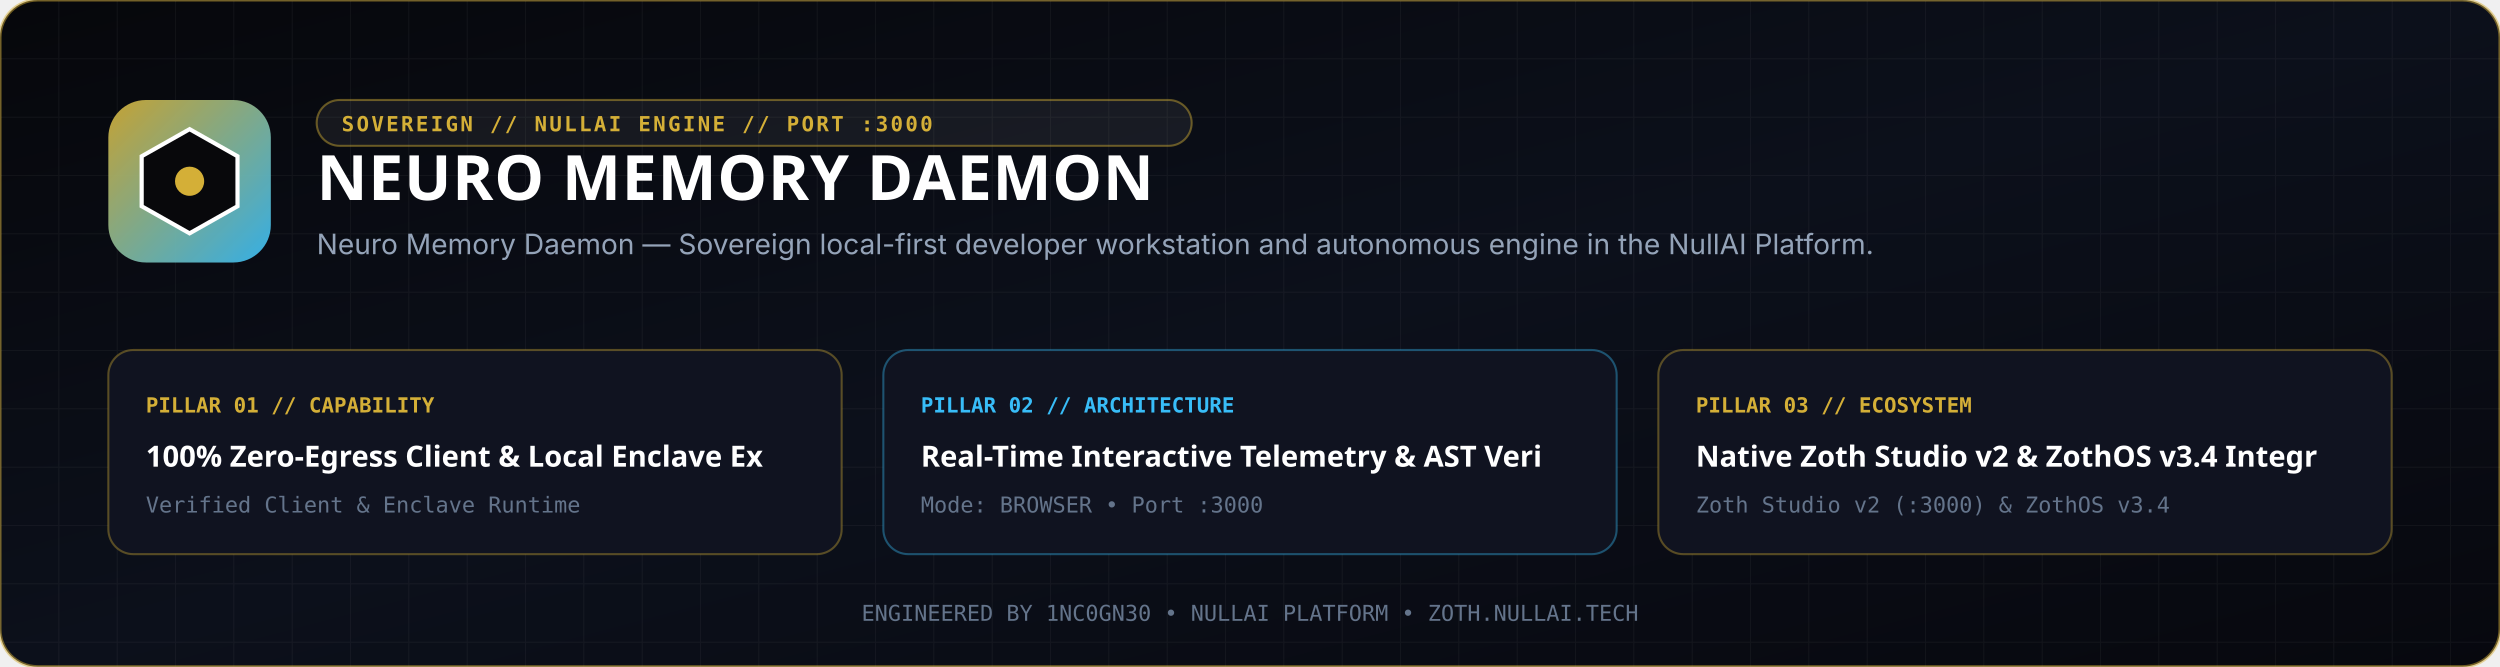
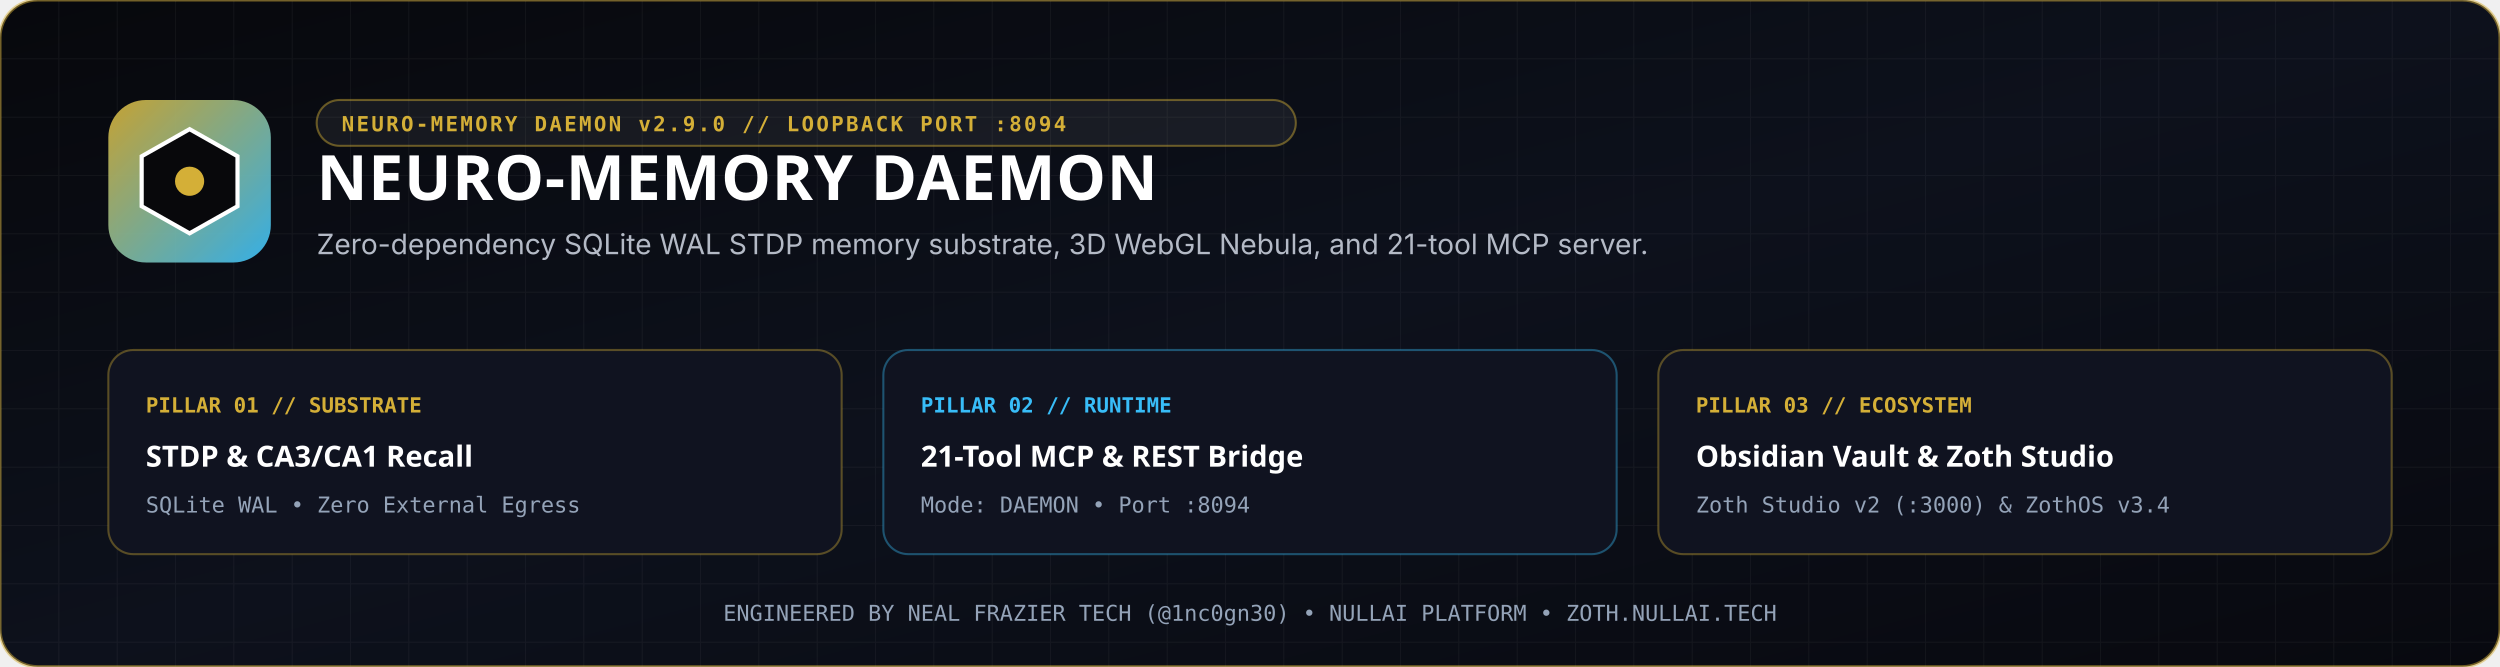
- <svg xmlns="http://www.w3.org/2000/svg" viewBox="0 0 1200 320" width="100%" height="100%">
+ <svg xmlns="http://www.w3.org/2000/svg" viewBox="0 0 1200 320" width="100%" height="100%" role="img" aria-label="Neuro-Memory Daemon v2.9.0 — Local Loopback STDP Memory Substrate (:8094)">
  <defs>
    <linearGradient id="bg" x1="0%" y1="0%" x2="100%" y2="100%">
-       <stop offset="0%" stop-color="#06070B" />
-       <stop offset="50%" stop-color="#0C101B" />
-       <stop offset="100%" stop-color="#07080E" />
+       <stop offset="0%" stop-color="#07080C" />
+       <stop offset="50%" stop-color="#0D111C" />
+       <stop offset="100%" stop-color="#08090F" />
    </linearGradient>
    <linearGradient id="accent" x1="0%" y1="0%" x2="100%" y2="100%">
      <stop offset="0%" stop-color="#D4AF37" />
      <stop offset="100%" stop-color="#38BDF8" />
    </linearGradient>
    <pattern id="grid" width="28" height="28" patternUnits="userSpaceOnUse">
      <path d="M 28 0 L 0 0 0 28" fill="none" stroke="rgba(255,255,255,0.04)" stroke-width="1" />
    </pattern>
  </defs>
  <rect width="1200" height="320" rx="18" fill="url(#bg)" stroke="#D4AF37" stroke-opacity="0.5" stroke-width="1.5" />
  <rect width="1200" height="320" rx="18" fill="url(#grid)" />
  <g transform="translate(52, 48)">
    <rect width="78" height="78" rx="18" fill="url(#accent)" opacity="0.92" />
    <polygon points="39,14 62,27 62,51 39,64 16,51 16,27" fill="#08080B" stroke="#FFFFFF" stroke-width="2" />
    <circle cx="39" cy="39" r="7" fill="#D4AF37" />
  </g>
  <g transform="translate(152, 62)">
-     <rect x="0" y="-14" width="420" height="22" rx="11" fill="rgba(255,255,255,0.06)" stroke="#D4AF37" stroke-opacity="0.45" />
-     <text x="12" y="1" fill="#D4AF37" font-family="JetBrains Mono, monospace" font-size="10" font-weight="700" letter-spacing="1.1">SOVEREIGN // NULLAI ENGINE // PORT :3000</text>
-     <text x="0" y="34" fill="#FFFFFF" font-family="Syne, Space Grotesk, sans-serif" font-size="30" font-weight="800" letter-spacing="0.4">NEURO MEMORY DAEMON</text>
-     <text x="0" y="60" fill="#94A3B8" font-family="Inter, sans-serif" font-size="13.5">Neuro Memory Daemon — Sovereign local-first developer workstation and autonomous engine in the NullAI Platform.</text>
+     <rect x="0" y="-14" width="470" height="22" rx="11" fill="rgba(255,255,255,0.06)" stroke="#D4AF37" stroke-opacity="0.45" />
+     <text x="12" y="1" fill="#D4AF37" font-family="JetBrains Mono, monospace" font-size="10" font-weight="700" letter-spacing="1.1">NEURO-MEMORY DAEMON v2.9.0 // LOOPBACK PORT :8094</text>
+     <text x="0" y="34" fill="#FFFFFF" font-family="Space Grotesk, sans-serif" font-size="30" font-weight="800" letter-spacing="0.4">NEURO-MEMORY DAEMON</text>
+     <text x="0" y="60" fill="#B4BAC6" font-family="Inter, sans-serif" font-size="13.5">Zero-dependency SQLite WAL STDP memory substrate, 3D WebGL Nebula, and 21-tool MCP server.</text>
  </g>
  <g transform="translate(52, 168)">
    <rect x="0" y="0" width="352" height="98" rx="12" fill="#101320" stroke="#D4AF37" stroke-opacity="0.38" />
-     <text x="18" y="30" fill="#D4AF37" font-family="JetBrains Mono, monospace" font-size="10" font-weight="700">PILLAR 01 // CAPABILITY</text>
-     <text x="18" y="56" fill="#FFFFFF" font-family="Space Grotesk, sans-serif" font-size="14" font-weight="700">100% Zero-Egress Client &amp; Local Enclave Ex</text>
-     <text x="18" y="78" fill="#64748B" font-family="JetBrains Mono, monospace" font-size="10.5">Verified Client &amp; Enclave Runtime</text>
+     <text x="18" y="30" fill="#D4AF37" font-family="JetBrains Mono, monospace" font-size="10" font-weight="700">PILLAR 01 // SUBSTRATE</text>
+     <text x="18" y="56" fill="#FFFFFF" font-family="Space Grotesk, sans-serif" font-size="14" font-weight="700">STDP &amp; CA3/CA1 Recall</text>
+     <text x="18" y="78" fill="#94A3B8" font-family="JetBrains Mono, monospace" font-size="10.5">SQLite WAL • Zero External Egress</text>
    <rect x="372" y="0" width="352" height="98" rx="12" fill="#101320" stroke="#38BDF8" stroke-opacity="0.38" />
-     <text x="390" y="30" fill="#38BDF8" font-family="JetBrains Mono, monospace" font-size="10" font-weight="700">PILLAR 02 // ARCHITECTURE</text>
-     <text x="390" y="56" fill="#FFFFFF" font-family="Space Grotesk, sans-serif" font-size="14" font-weight="700">Real-Time Interactive Telemetry &amp; AST Veri</text>
-     <text x="390" y="78" fill="#64748B" font-family="JetBrains Mono, monospace" font-size="10.5">Mode: BROWSER • Port :3000</text>
+     <text x="390" y="30" fill="#38BDF8" font-family="JetBrains Mono, monospace" font-size="10" font-weight="700">PILLAR 02 // RUNTIME</text>
+     <text x="390" y="56" fill="#FFFFFF" font-family="Space Grotesk, sans-serif" font-size="14" font-weight="700">21-Tool MCP &amp; REST Bridge</text>
+     <text x="390" y="78" fill="#94A3B8" font-family="JetBrains Mono, monospace" font-size="10.5">Mode: DAEMON • Port :8094</text>
    <rect x="744" y="0" width="352" height="98" rx="12" fill="#101320" stroke="#D4AF37" stroke-opacity="0.38" />
    <text x="762" y="30" fill="#D4AF37" font-family="JetBrains Mono, monospace" font-size="10" font-weight="700">PILLAR 03 // ECOSYSTEM</text>
-     <text x="762" y="56" fill="#FFFFFF" font-family="Space Grotesk, sans-serif" font-size="14" font-weight="700">Native Zoth Studio v2 &amp; ZothOS v3.4 Integr</text>
-     <text x="762" y="78" fill="#64748B" font-family="JetBrains Mono, monospace" font-size="10.5">Zoth Studio v2 (:3000) &amp; ZothOS v3.4</text>
+     <text x="762" y="56" fill="#FFFFFF" font-family="Space Grotesk, sans-serif" font-size="14" font-weight="700">Obsidian Vault &amp; Zoth Studio</text>
+     <text x="762" y="78" fill="#94A3B8" font-family="JetBrains Mono, monospace" font-size="10.5">Zoth Studio v2 (:3000) &amp; ZothOS v3.4</text>
  </g>
-   <text x="600" y="298" text-anchor="middle" fill="#64748B" font-family="JetBrains Mono, monospace" font-size="10.5">
-     ENGINEERED BY 1NC0GN30  •  NULLAI PLATFORM  •  ZOTH.NULLAI.TECH
+   <text x="600" y="298" text-anchor="middle" fill="#94A3B8" font-family="JetBrains Mono, monospace" font-size="10.5">
+     ENGINEERED BY NEAL FRAZIER TECH (@1nc0gn30) • NULLAI PLATFORM • ZOTH.NULLAI.TECH
  </text>
</svg>
